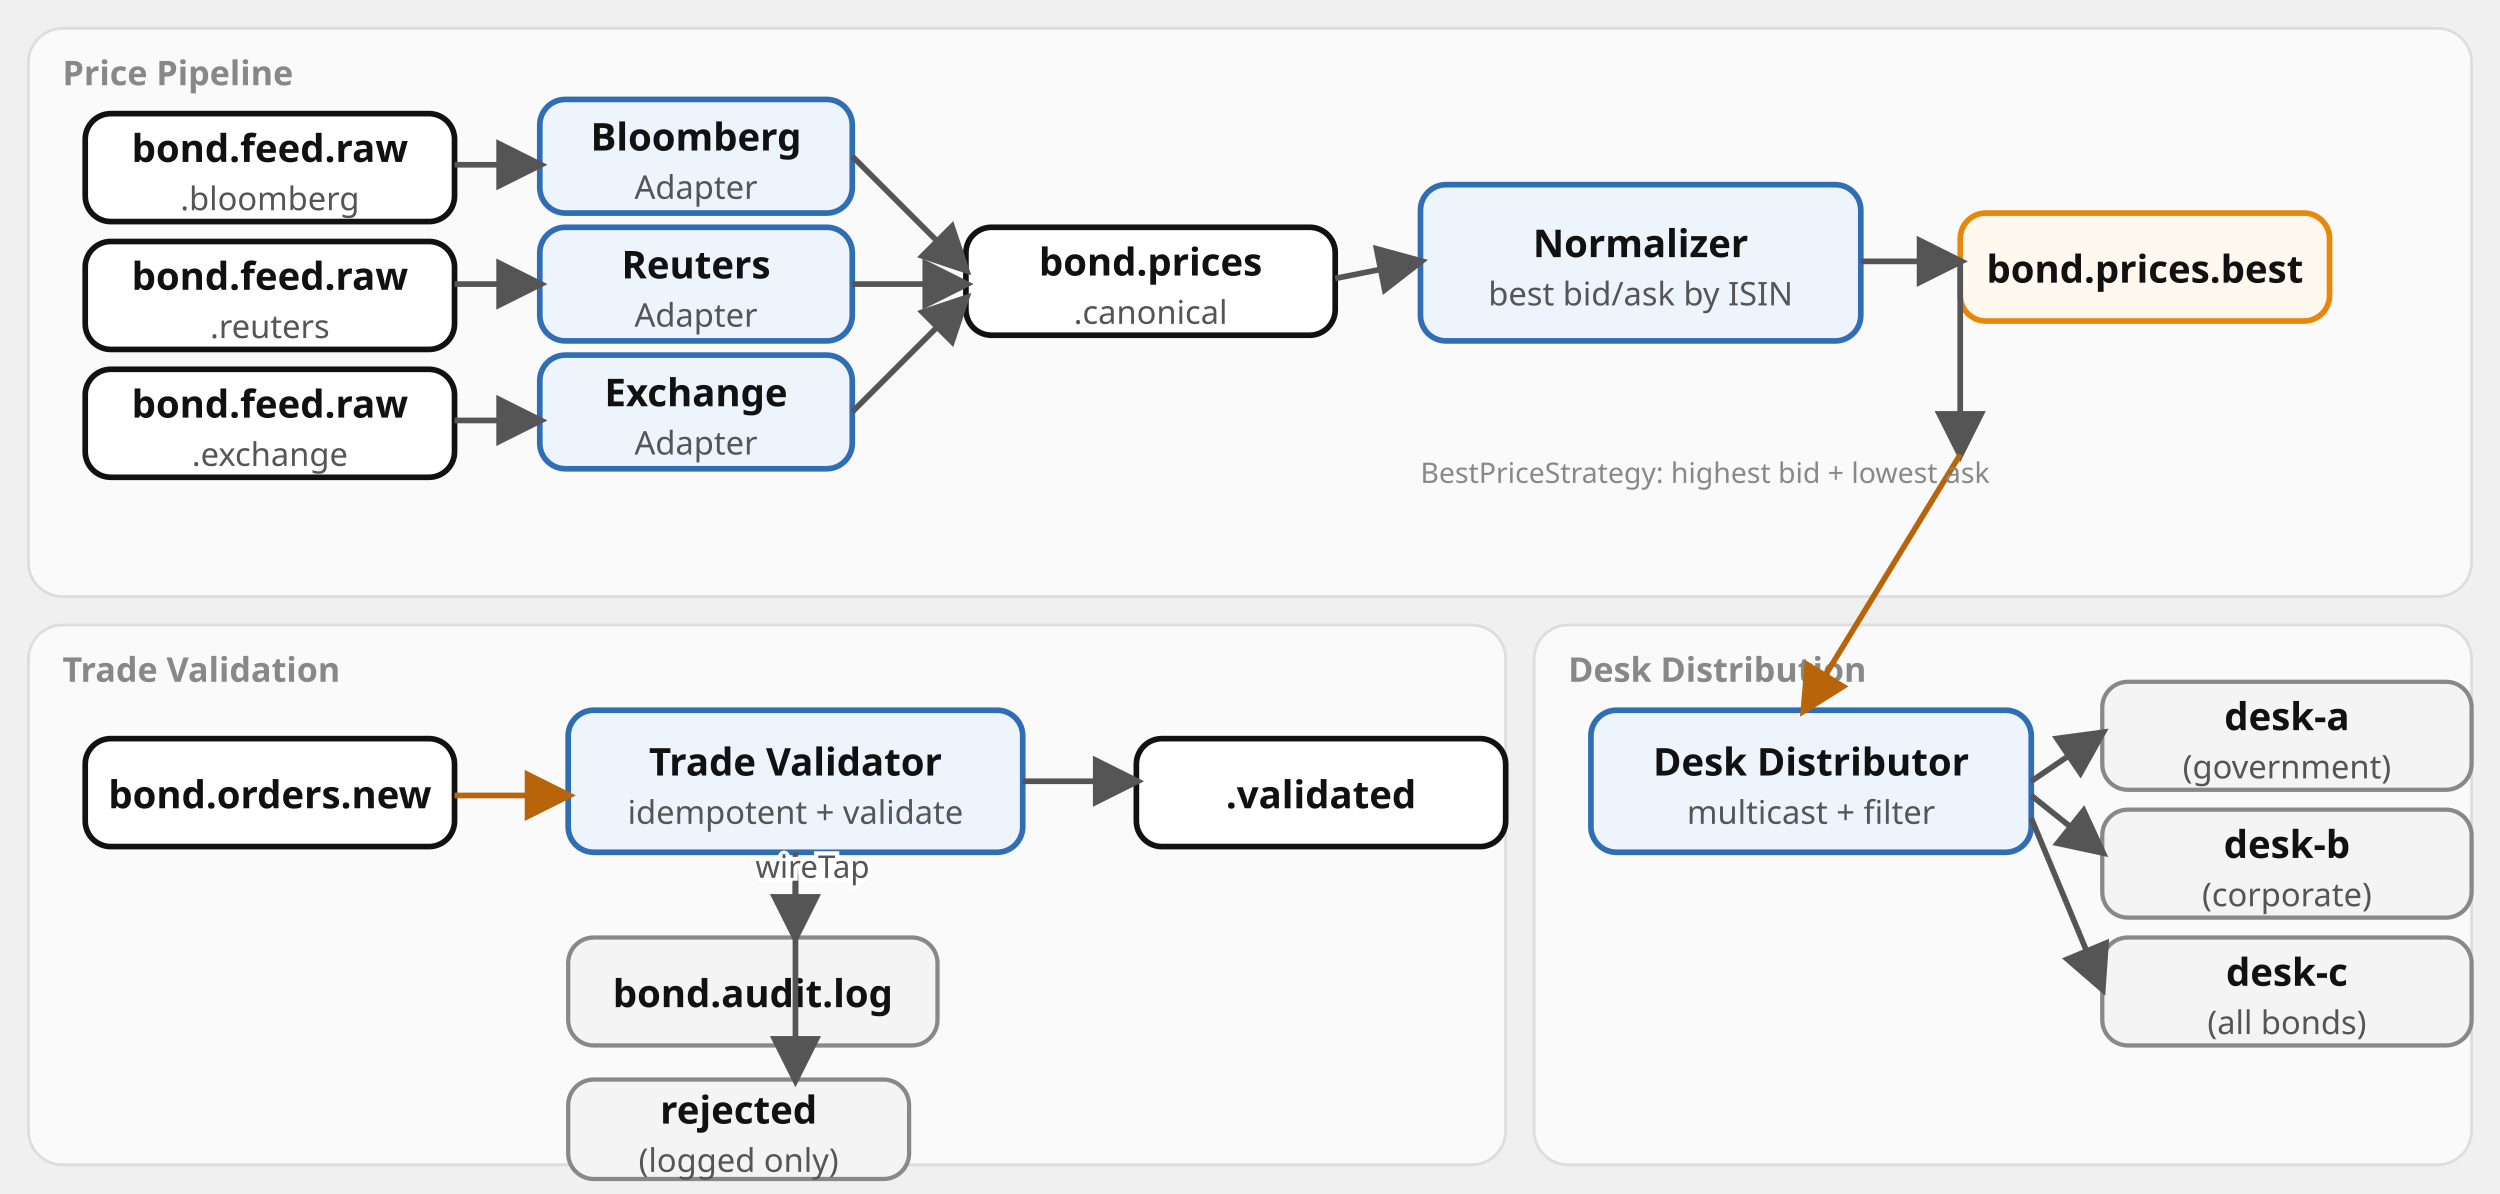
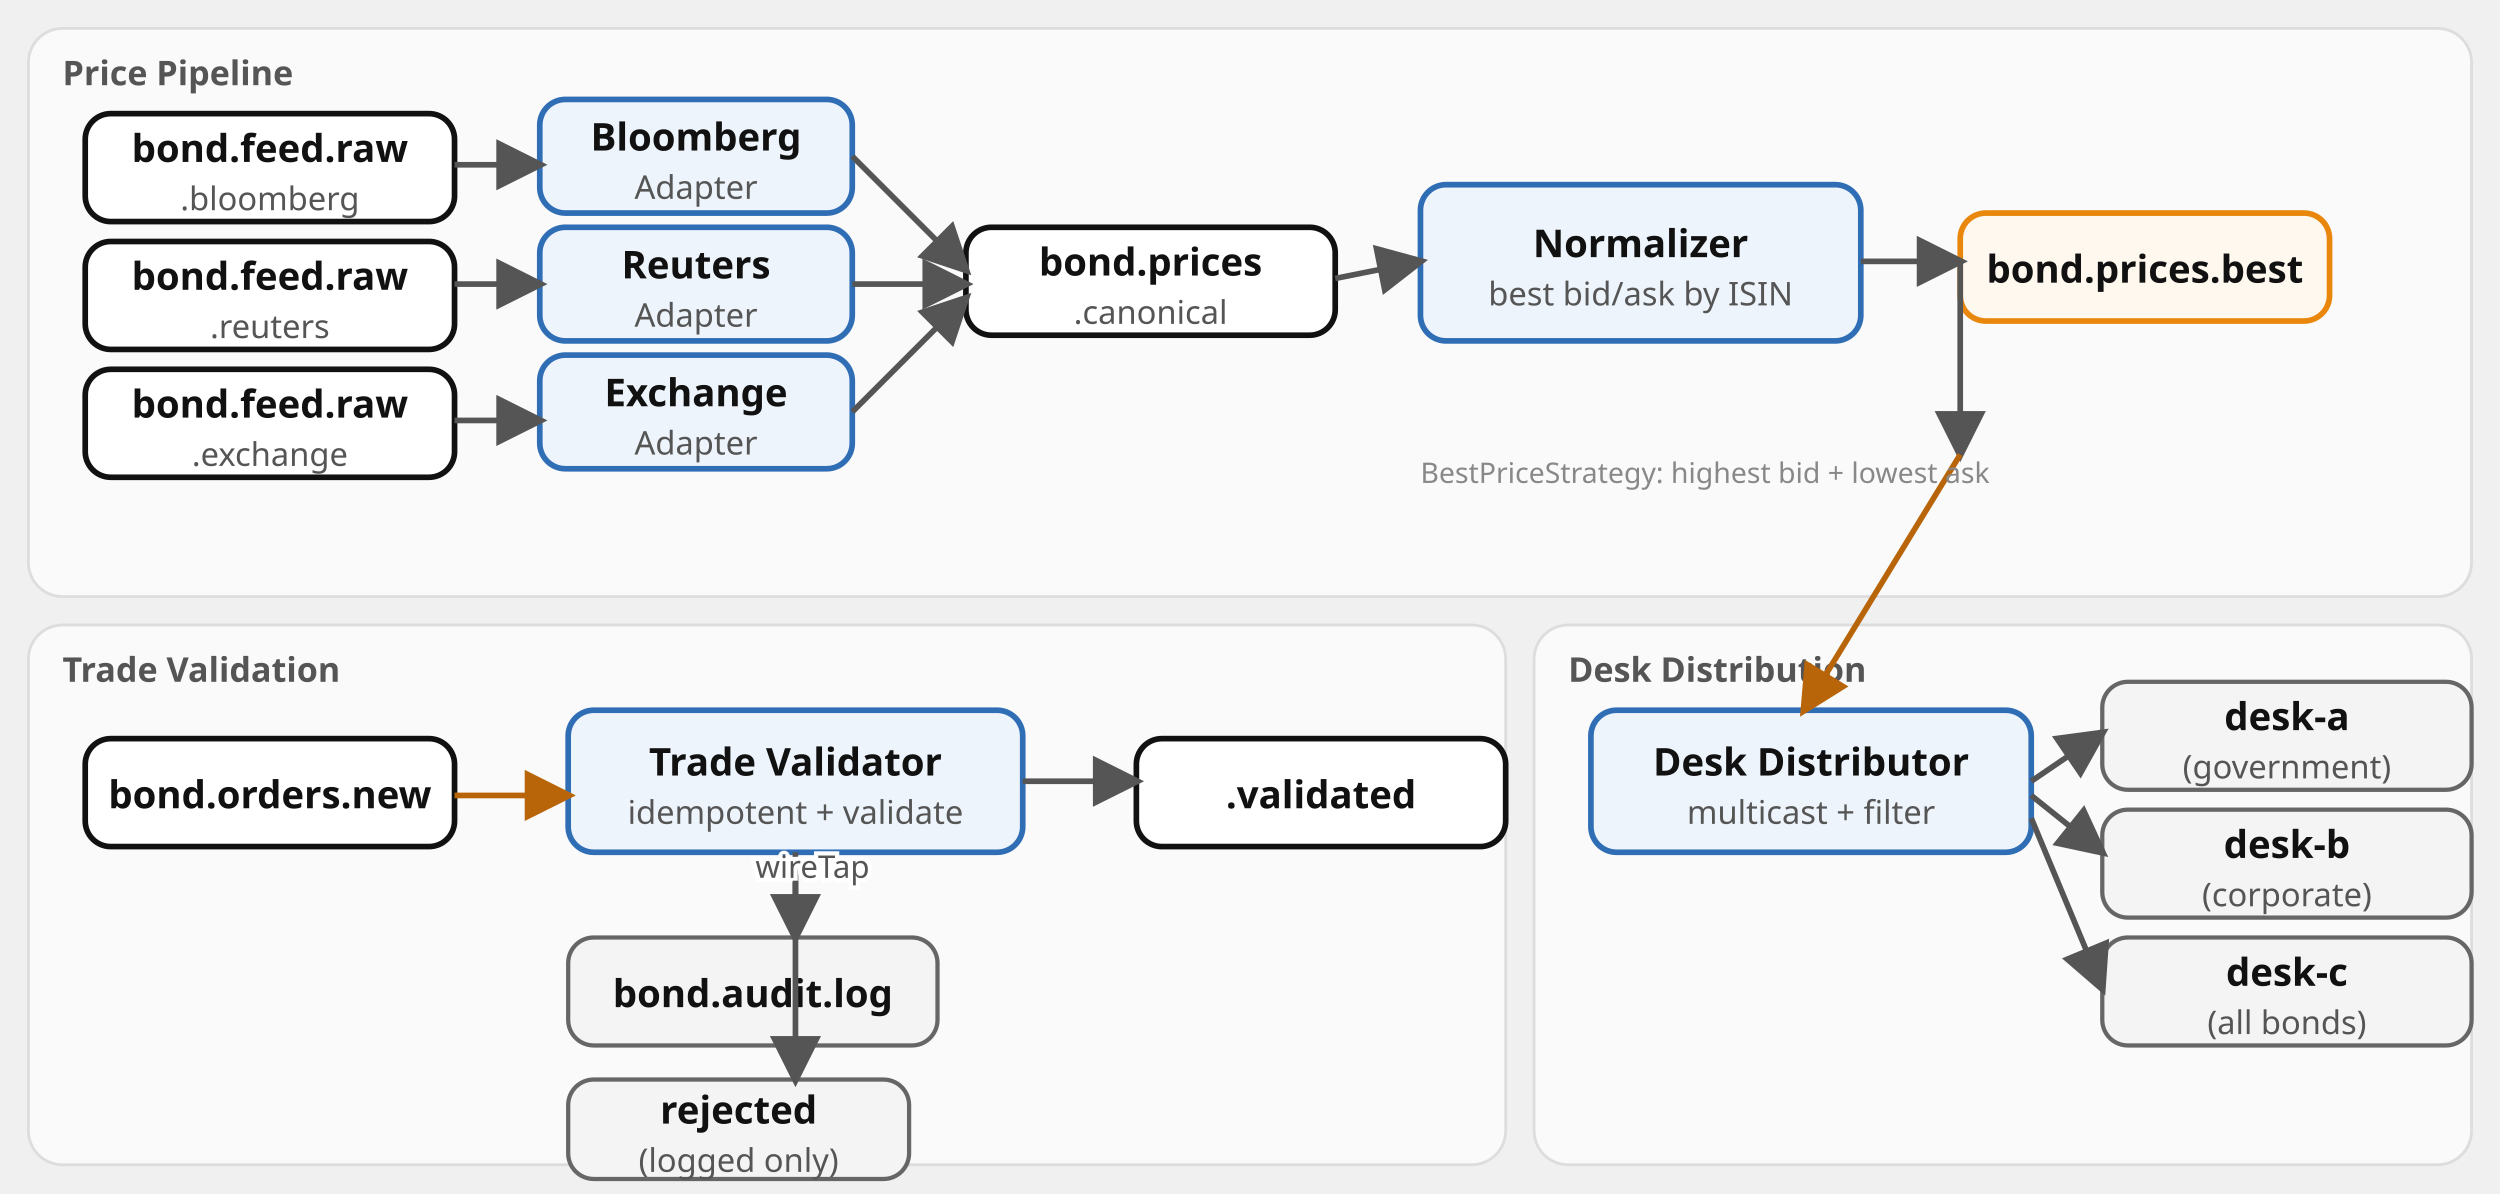
<svg xmlns="http://www.w3.org/2000/svg" viewBox="0 0 880 420" font-family="'Red Hat Text', system-ui, sans-serif" role="img">
  <defs>
    <marker id="a" viewBox="0 0 10 10" refX="8.5" refY="5" markerWidth="9" markerHeight="9" orient="auto-start-reverse">
      <path d="M0,0 L10,5 L0,10 z" fill="#555" />
    </marker>
    <marker id="am" viewBox="0 0 10 10" refX="8.5" refY="5" markerWidth="9" markerHeight="9" orient="auto-start-reverse">
      <path d="M0,0 L10,5 L0,10 z" fill="#b8650a" />
    </marker>
  </defs>
  <rect x="10" y="10" width="860" height="200" rx="12" fill="#fafafa" stroke="#ddd" />
-   <text x="22" y="30" font-size="12" font-weight="700" fill="#888">Price Pipeline</text>
+   <text x="22" y="30" font-size="12" font-weight="700" fill="#555555">Price Pipeline</text>
  <rect x="10" y="220" width="520" height="190" rx="12" fill="#fafafa" stroke="#ddd" />
-   <text x="22" y="240" font-size="12" font-weight="700" fill="#888">Trade Validation</text>
+   <text x="22" y="240" font-size="12" font-weight="700" fill="#555555">Trade Validation</text>
  <rect x="540" y="220" width="330" height="190" rx="12" fill="#fafafa" stroke="#ddd" />
-   <text x="552" y="240" font-size="12" font-weight="700" fill="#888">Desk Distribution</text>
+   <text x="552" y="240" font-size="12" font-weight="700" fill="#555555">Desk Distribution</text>
  <rect x="30" y="40" width="130" height="38" rx="9" fill="#ffffff" stroke="#111111" stroke-width="2" />
  <text x="95.0" y="57.0" font-size="13.5" font-weight="700" fill="#111111" text-anchor="middle">bond.feed.raw</text>
  <text x="95.0" y="74.0" font-size="11.5" fill="#555555" text-anchor="middle">.bloomberg</text>
  <rect x="30" y="85" width="130" height="38" rx="9" fill="#ffffff" stroke="#111111" stroke-width="2" />
  <text x="95.0" y="102.0" font-size="13.5" font-weight="700" fill="#111111" text-anchor="middle">bond.feed.raw</text>
  <text x="95.0" y="119.0" font-size="11.5" fill="#555555" text-anchor="middle">.reuters</text>
  <rect x="30" y="130" width="130" height="38" rx="9" fill="#ffffff" stroke="#111111" stroke-width="2" />
  <text x="95.0" y="147.0" font-size="13.5" font-weight="700" fill="#111111" text-anchor="middle">bond.feed.raw</text>
  <text x="95.0" y="164.0" font-size="11.5" fill="#555555" text-anchor="middle">.exchange</text>
  <rect x="190" y="35" width="110" height="40" rx="9" fill="#eef4fb" stroke="#2f6db5" stroke-width="2" />
  <text x="245.0" y="53.0" font-size="13.5" font-weight="700" fill="#111111" text-anchor="middle">Bloomberg</text>
  <text x="245.0" y="70.0" font-size="11.5" fill="#555555" text-anchor="middle">Adapter</text>
  <rect x="190" y="80" width="110" height="40" rx="9" fill="#eef4fb" stroke="#2f6db5" stroke-width="2" />
  <text x="245.0" y="98.0" font-size="13.5" font-weight="700" fill="#111111" text-anchor="middle">Reuters</text>
  <text x="245.0" y="115.0" font-size="11.5" fill="#555555" text-anchor="middle">Adapter</text>
  <rect x="190" y="125" width="110" height="40" rx="9" fill="#eef4fb" stroke="#2f6db5" stroke-width="2" />
  <text x="245.0" y="143.0" font-size="13.5" font-weight="700" fill="#111111" text-anchor="middle">Exchange</text>
  <text x="245.0" y="160.0" font-size="11.5" fill="#555555" text-anchor="middle">Adapter</text>
  <rect x="340" y="80" width="130" height="38" rx="9" fill="#ffffff" stroke="#111111" stroke-width="2" />
  <text x="405.0" y="97.0" font-size="13.5" font-weight="700" fill="#111111" text-anchor="middle">bond.prices</text>
  <text x="405.0" y="114.0" font-size="11.5" fill="#555555" text-anchor="middle">.canonical</text>
  <rect x="500" y="65" width="155" height="55" rx="9" fill="#eef4fb" stroke="#2f6db5" stroke-width="2" />
  <text x="577.5" y="90.5" font-size="13.5" font-weight="700" fill="#111111" text-anchor="middle">Normalizer</text>
  <text x="577.5" y="107.5" font-size="11.5" fill="#555555" text-anchor="middle">best bid/ask by ISIN</text>
  <rect x="690" y="75" width="130" height="38" rx="9" fill="#fff8ef" stroke="#e8870c" stroke-width="2" />
  <text x="755.0" y="99.5" font-size="13.5" font-weight="700" fill="#111111" text-anchor="middle">bond.prices.best</text>
  <rect x="30" y="260" width="130" height="38" rx="9" fill="#ffffff" stroke="#111111" stroke-width="2" />
  <text x="95.0" y="284.5" font-size="13.5" font-weight="700" fill="#111111" text-anchor="middle">bond.orders.new</text>
  <rect x="200" y="250" width="160" height="50" rx="9" fill="#eef4fb" stroke="#2f6db5" stroke-width="2" />
  <text x="280.0" y="273.0" font-size="13.5" font-weight="700" fill="#111111" text-anchor="middle">Trade Validator</text>
  <text x="280.0" y="290.0" font-size="11.5" fill="#555555" text-anchor="middle">idempotent + validate</text>
-   <rect x="200" y="330" width="130" height="38" rx="9" fill="#f4f4f4" stroke="#888888" stroke-width="1.5" />
+   <rect x="200" y="330" width="130" height="38" rx="9" fill="#f4f4f4" stroke="#666666" stroke-width="1.5" />
  <text x="265.0" y="354.5" font-size="13.5" font-weight="700" fill="#111111" text-anchor="middle">bond.audit.log</text>
  <rect x="400" y="260" width="130" height="38" rx="9" fill="#ffffff" stroke="#111111" stroke-width="2" />
  <text x="465.0" y="284.5" font-size="13.5" font-weight="700" fill="#111111" text-anchor="middle">.validated</text>
-   <rect x="200" y="380" width="120" height="35" rx="9" fill="#f4f4f4" stroke="#888888" stroke-width="1.5" />
+   <rect x="200" y="380" width="120" height="35" rx="9" fill="#f4f4f4" stroke="#666666" stroke-width="1.5" />
  <text x="260.0" y="395.5" font-size="13.5" font-weight="700" fill="#111111" text-anchor="middle">rejected</text>
  <text x="260.0" y="412.5" font-size="11.5" fill="#555555" text-anchor="middle">(logged only)</text>
  <rect x="560" y="250" width="155" height="50" rx="9" fill="#eef4fb" stroke="#2f6db5" stroke-width="2" />
  <text x="637.5" y="273.0" font-size="13.5" font-weight="700" fill="#111111" text-anchor="middle">Desk Distributor</text>
  <text x="637.5" y="290.0" font-size="11.5" fill="#555555" text-anchor="middle">multicast + filter</text>
-   <rect x="740" y="240" width="130" height="38" rx="9" fill="#f4f4f4" stroke="#888888" stroke-width="1.5" />
+   <rect x="740" y="240" width="130" height="38" rx="9" fill="#f4f4f4" stroke="#666666" stroke-width="1.5" />
  <text x="805.0" y="257.0" font-size="13.5" font-weight="700" fill="#111111" text-anchor="middle">desk-a</text>
  <text x="805.0" y="274.0" font-size="11.5" fill="#555555" text-anchor="middle">(government)</text>
-   <rect x="740" y="285" width="130" height="38" rx="9" fill="#f4f4f4" stroke="#888888" stroke-width="1.5" />
+   <rect x="740" y="285" width="130" height="38" rx="9" fill="#f4f4f4" stroke="#666666" stroke-width="1.5" />
  <text x="805.0" y="302.0" font-size="13.5" font-weight="700" fill="#111111" text-anchor="middle">desk-b</text>
  <text x="805.0" y="319.0" font-size="11.5" fill="#555555" text-anchor="middle">(corporate)</text>
-   <rect x="740" y="330" width="130" height="38" rx="9" fill="#f4f4f4" stroke="#888888" stroke-width="1.5" />
+   <rect x="740" y="330" width="130" height="38" rx="9" fill="#f4f4f4" stroke="#666666" stroke-width="1.5" />
  <text x="805.0" y="347.0" font-size="13.5" font-weight="700" fill="#111111" text-anchor="middle">desk-c</text>
  <text x="805.0" y="364.0" font-size="11.5" fill="#555555" text-anchor="middle">(all bonds)</text>
  <path d="M160,58 L190,58" fill="none" stroke="#555" stroke-width="2" marker-end="url(#a)" />
  <path d="M160,100 L190,100" fill="none" stroke="#555" stroke-width="2" marker-end="url(#a)" />
  <path d="M160,148 L190,148" fill="none" stroke="#555" stroke-width="2" marker-end="url(#a)" />
  <path d="M300,55 L340,95" fill="none" stroke="#555" stroke-width="2" marker-end="url(#a)" />
  <path d="M300,100 L340,100" fill="none" stroke="#555" stroke-width="2" marker-end="url(#a)" />
  <path d="M300,145 L340,105" fill="none" stroke="#555" stroke-width="2" marker-end="url(#a)" />
  <path d="M470,98 L500,92" fill="none" stroke="#555" stroke-width="2" marker-end="url(#a)" />
  <path d="M655,92 L690,92" fill="none" stroke="#555" stroke-width="2" marker-end="url(#a)" />
  <path d="M160,280 L200,280" fill="none" stroke="#b8650a" stroke-width="2" marker-end="url(#am)" />
  <path d="M280,300 L280,330" fill="none" stroke="#555" stroke-width="2" marker-end="url(#a)" />
  <text x="286.0" y="309.0" font-size="11" fill="#ffffff" stroke="#ffffff" stroke-width="3" paint-order="stroke" text-anchor="middle">wireTap</text>
  <text x="286.0" y="309.0" font-size="11" fill="#555" text-anchor="middle">wireTap</text>
  <path d="M360,275 L400,275" fill="none" stroke="#555" stroke-width="2" marker-end="url(#a)" />
  <path d="M280,310 L280,380" fill="none" stroke="#555" stroke-width="2" marker-end="url(#a)" />
  <path d="M690,92 L690,160" fill="none" stroke="#555" stroke-width="2" marker-end="url(#a)" />
  <path d="M690,160 L635,250" fill="none" stroke="#b8650a" stroke-width="2" marker-end="url(#am)" />
  <path d="M715,275 L740,258" fill="none" stroke="#555" stroke-width="2" marker-end="url(#a)" />
  <path d="M715,280 L740,300" fill="none" stroke="#555" stroke-width="2" marker-end="url(#a)" />
  <path d="M715,288 L740,348" fill="none" stroke="#555" stroke-width="2" marker-end="url(#a)" />
  <text x="500" y="170" font-size="10" fill="#888" text-anchor="start">BestPriceStrategy: highest bid + lowest ask</text>
</svg>
